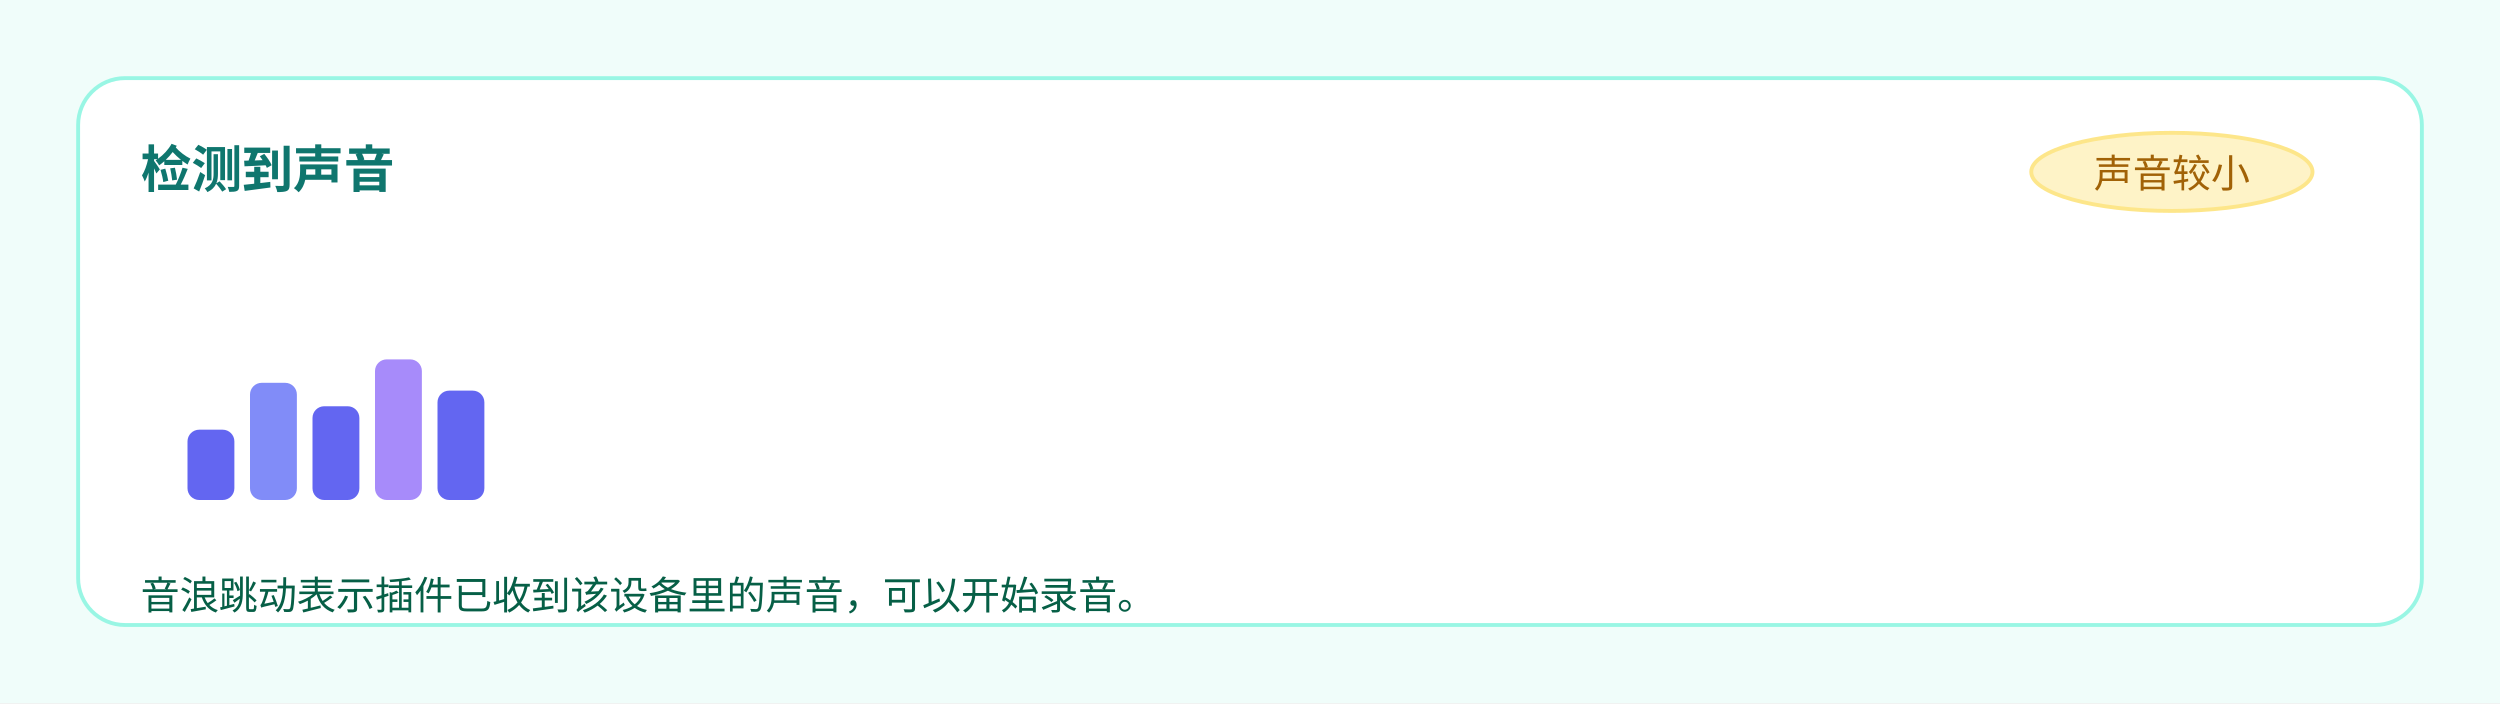
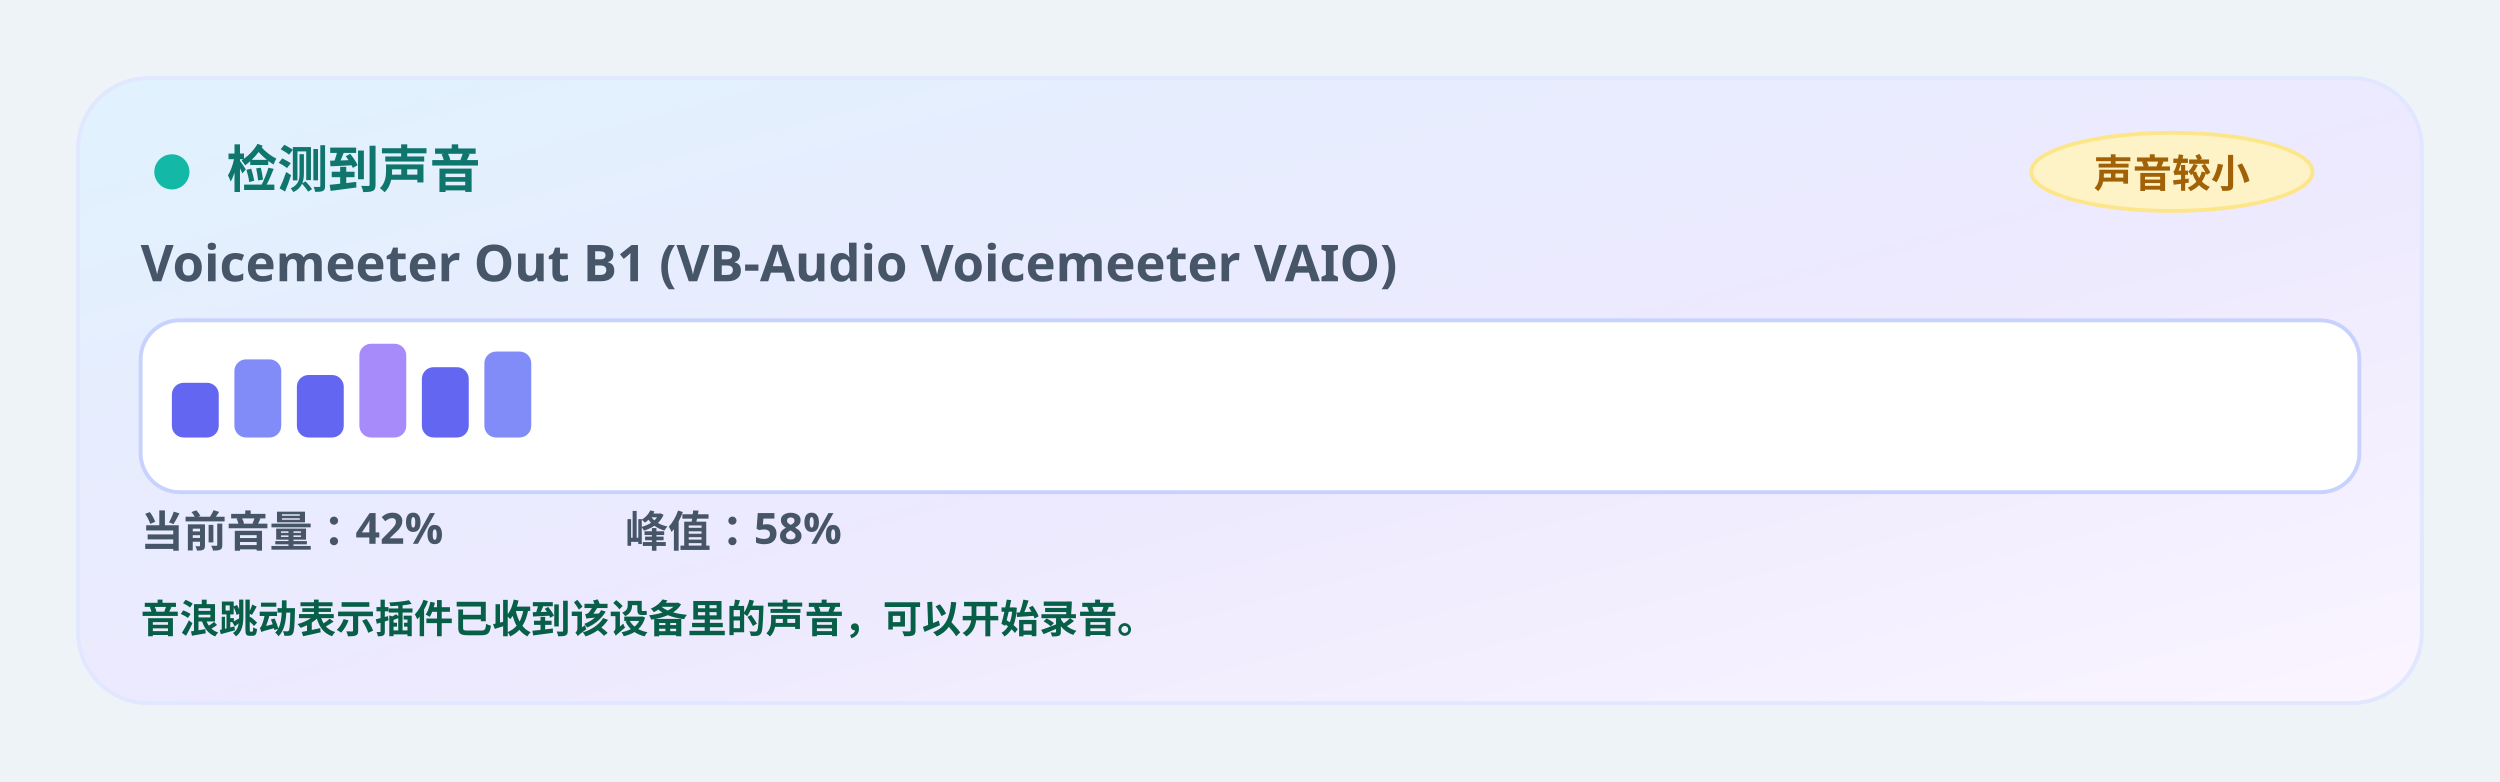
- <svg xmlns="http://www.w3.org/2000/svg" viewBox="0 0 640 180" role="img" aria-label="音浪监测示意">
-   <rect width="640" height="180" fill="#f0fdfa" />
-   <rect x="20" y="20" width="600" height="140" rx="12" fill="#fff" stroke="#99f6e4" />
-   <text x="36" y="48" font-family="Segoe UI, Microsoft YaHei, sans-serif" font-size="13" font-weight="700" fill="#0f766e">检测到声音</text>
-   <rect x="520" y="34" width="72" height="20" rx="999" fill="#fef3c7" stroke="#fde68a" />
-   <text x="556" y="48" text-anchor="middle" font-family="Segoe UI, Microsoft YaHei, sans-serif" font-size="10" fill="#a16207">声音较小</text>
-   <rect x="48" y="110" width="12" height="18" rx="3" fill="#6366f1" />
-   <rect x="64" y="98" width="12" height="30" rx="3" fill="#818cf8" />
-   <rect x="80" y="104" width="12" height="24" rx="3" fill="#6366f1" />
-   <rect x="96" y="92" width="12" height="36" rx="3" fill="#a78bfa" />
-   <rect x="112" y="100" width="12" height="28" rx="3" fill="#6366f1" />
-   <text x="36" y="156" font-family="Segoe UI, Microsoft YaHei, sans-serif" font-size="10" fill="#065f46">音浪跳动表示插件已收到该设备里的声音，可以开始录音。</text>
+ <svg xmlns="http://www.w3.org/2000/svg" viewBox="0 0 640 200" role="img" aria-label="音浪监测示意">
+   <rect width="640" height="200" fill="#eef3f8" />
+   <rect x="20" y="20" width="600" height="160" rx="18" fill="url(#waveGrad)" stroke="#e0e7ff" stroke-width="1" />
+   <defs>
+     <linearGradient id="waveGrad" x1="0" y1="0" x2="1" y2="1">
+       <stop offset="0%" stop-color="#e0f2fe" />
+       <stop offset="55%" stop-color="#ede9fe" />
+       <stop offset="100%" stop-color="#faf5ff" />
+     </linearGradient>
+   </defs>
+   <circle cx="44" cy="44" r="4.5" fill="#14b8a6" />
+   <text x="58" y="48" font-family="Segoe UI, Microsoft YaHei, sans-serif" font-size="13" font-weight="700" fill="#0f766e" text-anchor="start">检测到声音</text>
+   <rect x="520" y="34" width="72" height="20" rx="999" fill="#fef3c7" stroke="#fde68a" stroke-width="1" />
+   <text x="556" y="48" font-family="Segoe UI, Microsoft YaHei, sans-serif" font-size="10" font-weight="700" fill="#a16207" text-anchor="middle">声音较小</text>
+   <text x="36" y="72" font-family="Segoe UI, Microsoft YaHei, sans-serif" font-size="13" font-weight="600" fill="#475569" text-anchor="start">Voicemeeter Out B1 (VB-Audio Voicemeeter VAIO)</text>
+   <rect x="36" y="82" width="568" height="44" rx="10" fill="#fff" stroke="#c7d2fe" stroke-width="1" />
+   <rect x="44" y="98" width="12" height="14" rx="3" fill="#6366f1" stroke="none" stroke-width="1" />
+   <rect x="60" y="92" width="12" height="20" rx="3" fill="#818cf8" stroke="none" stroke-width="1" />
+   <rect x="76" y="96" width="12" height="16" rx="3" fill="#6366f1" stroke="none" stroke-width="1" />
+   <rect x="92" y="88" width="12" height="24" rx="3" fill="#a78bfa" stroke="none" stroke-width="1" />
+   <rect x="108" y="94" width="12" height="18" rx="3" fill="#6366f1" stroke="none" stroke-width="1" />
+   <rect x="124" y="90" width="12" height="22" rx="3" fill="#818cf8" stroke="none" stroke-width="1" />
+   <text x="36" y="140" font-family="Segoe UI, Microsoft YaHei, sans-serif" font-size="11" font-weight="600" fill="#475569" text-anchor="start">当前音量：42%</text>
+   <text x="160" y="140" font-family="Segoe UI, Microsoft YaHei, sans-serif" font-size="11" font-weight="600" fill="#475569" text-anchor="start">峰值：58%</text>
+   <text x="36" y="162" font-family="Segoe UI, Microsoft YaHei, sans-serif" font-size="10" font-weight="600" fill="#065f46" text-anchor="start">音浪跳动表示插件已收到该设备里的声音，可以开始录音。</text>
</svg>
